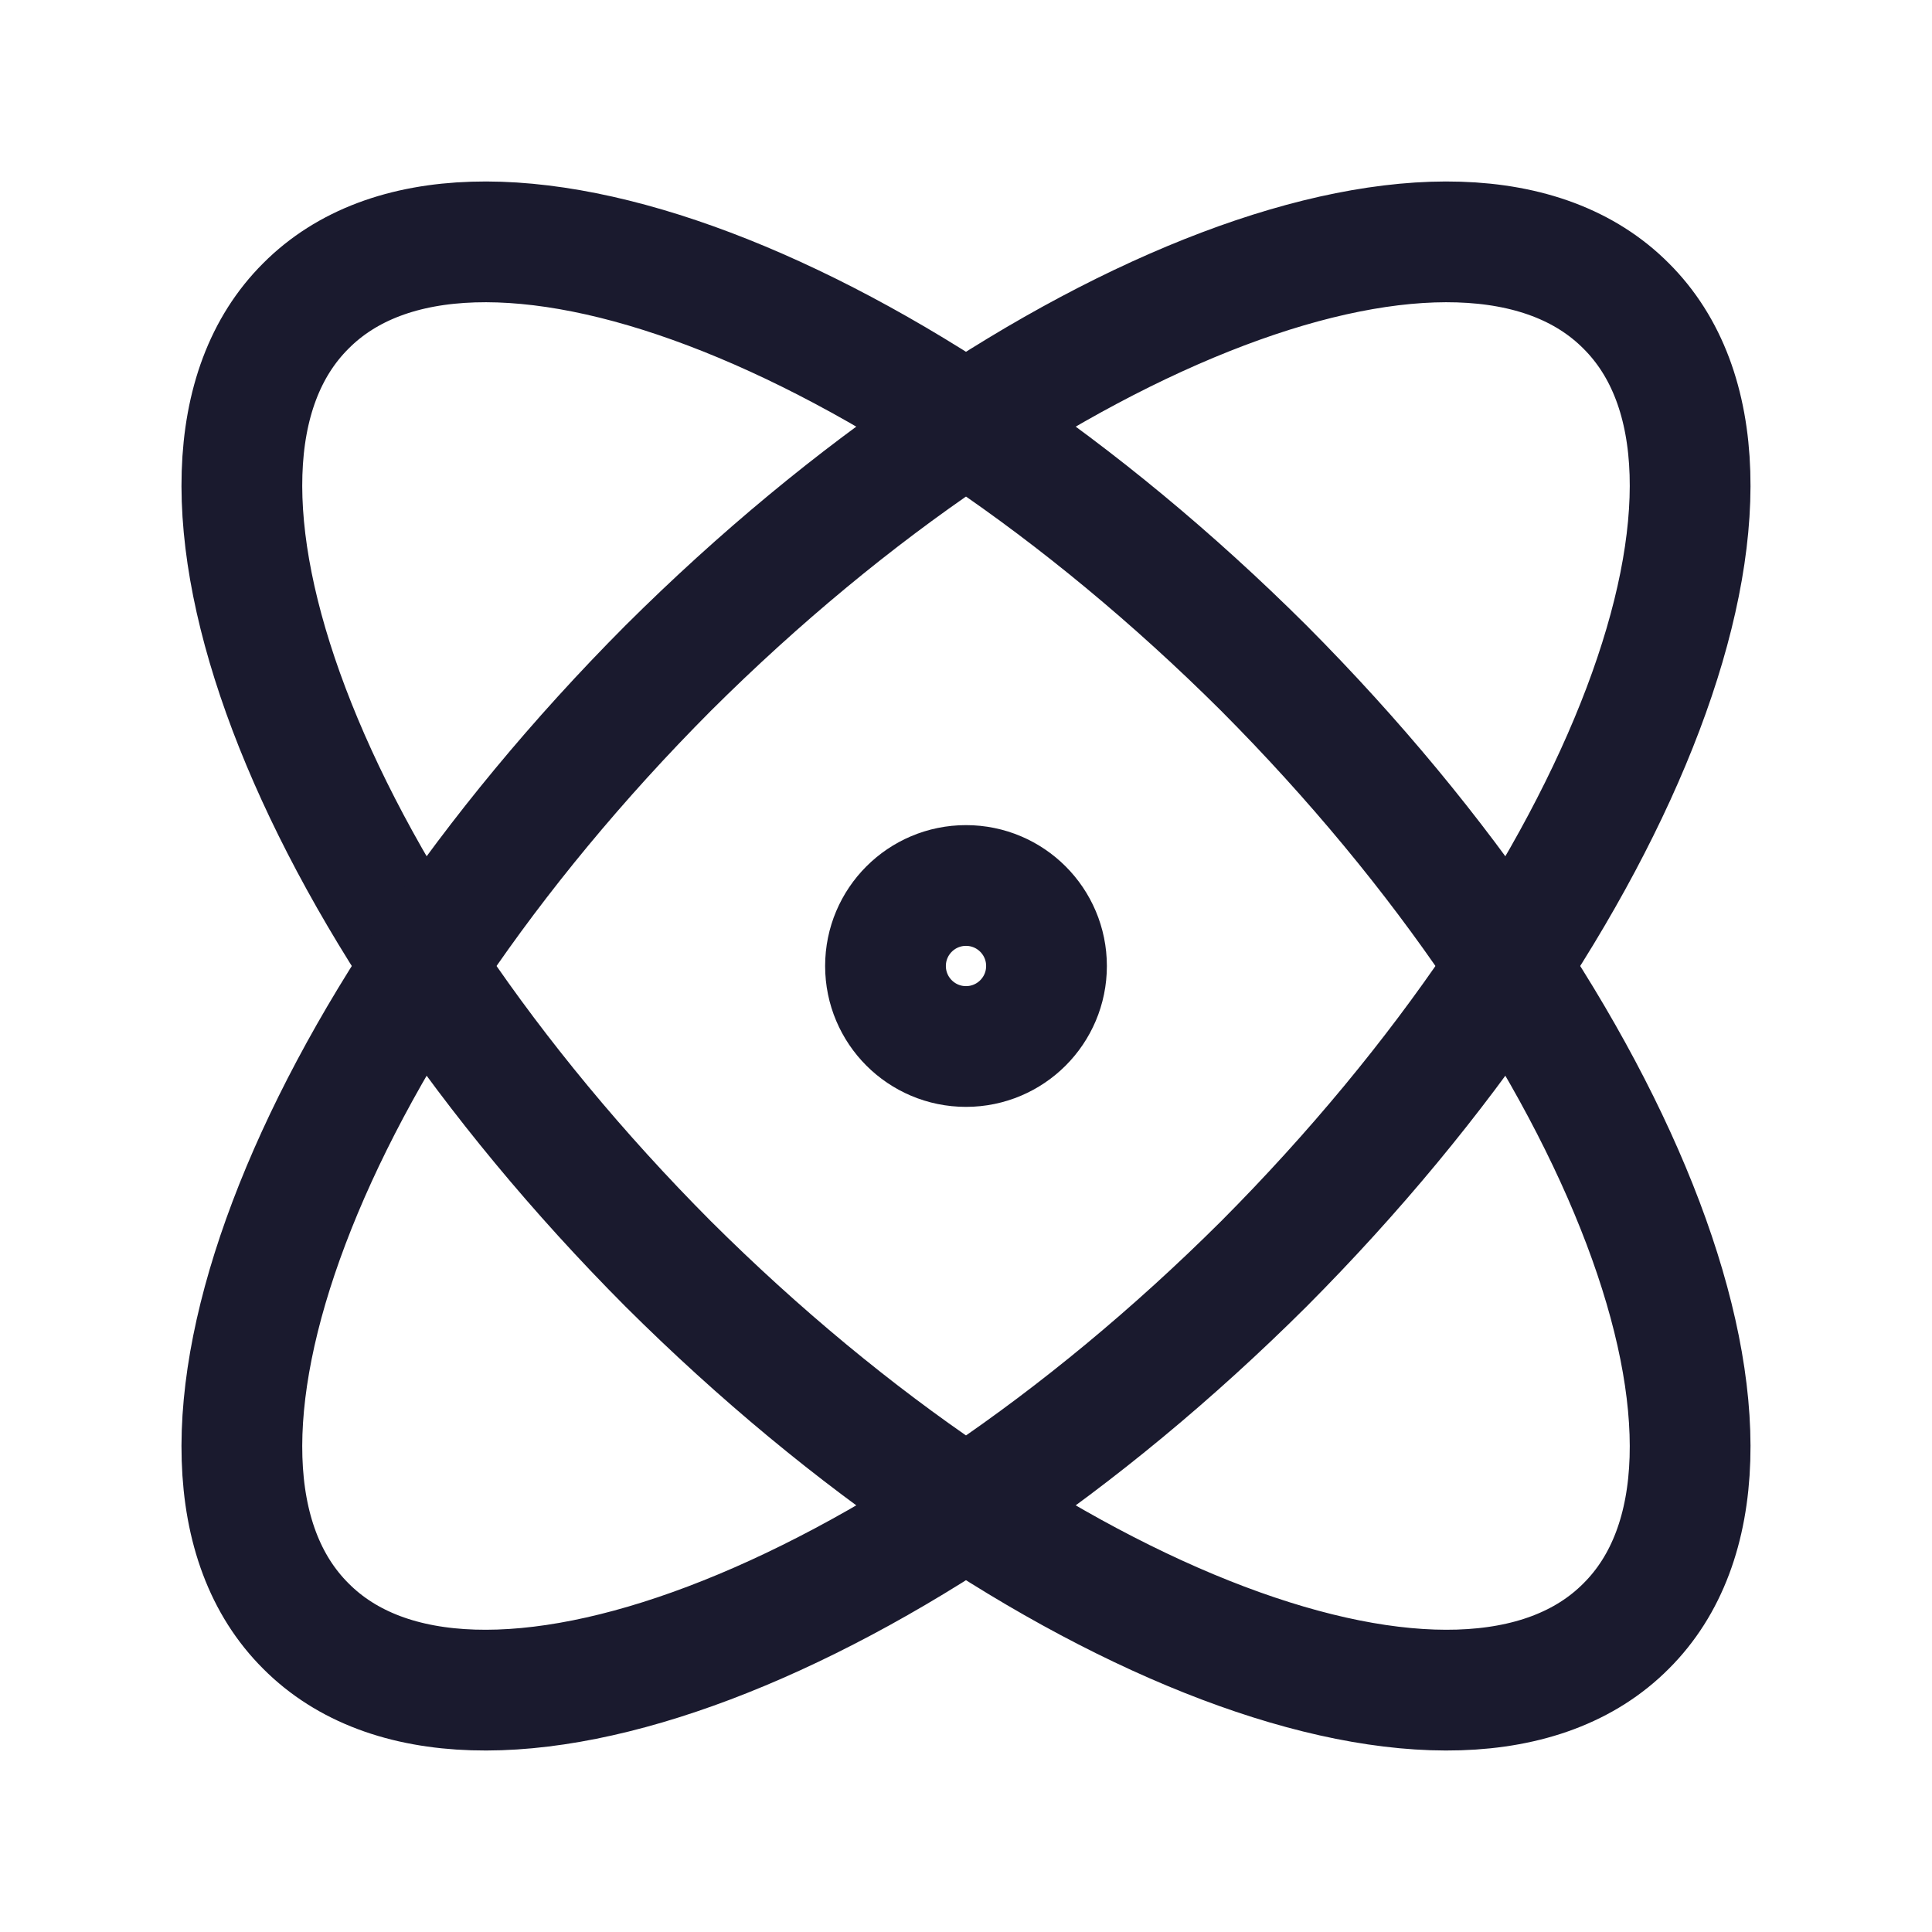
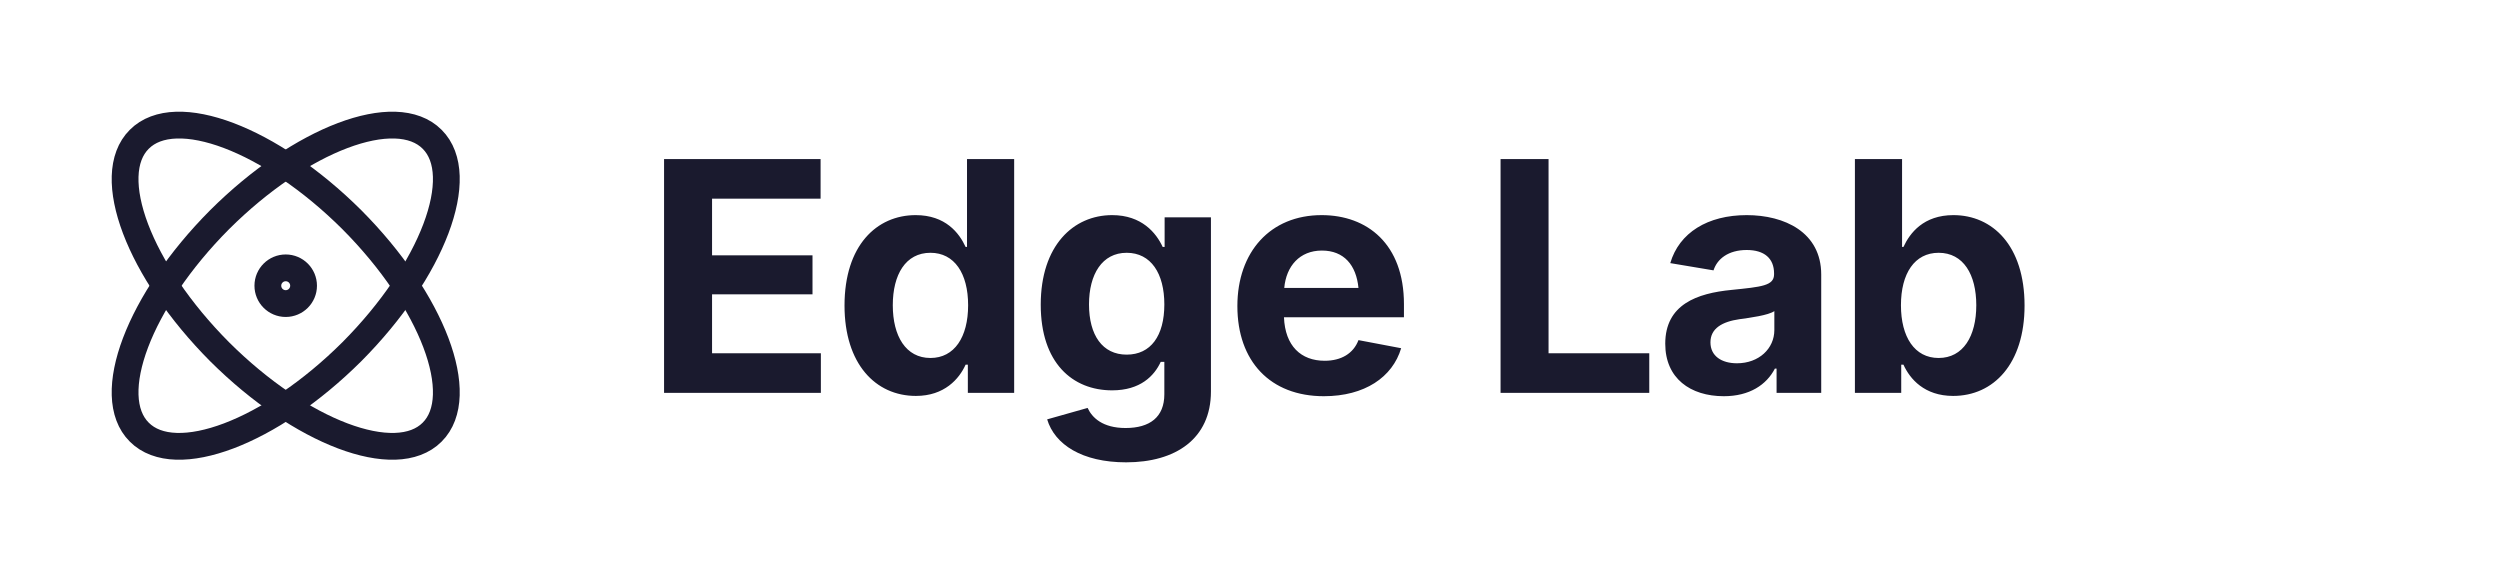
- <svg xmlns="http://www.w3.org/2000/svg" width="32" height="32" viewBox="0 0 24 24" fill="none" stroke="#1a1a2e" stroke-width="1.5" stroke-linecap="round" stroke-linejoin="round">
-   <circle cx="12" cy="12" r="1" />
-   <path d="M20.2 20.2c2.04-2.03.02-7.36-4.5-11.9-4.54-4.52-9.87-6.54-11.9-4.5-2.04 2.03-.02 7.36 4.5 11.9 4.54 4.52 9.87 6.54 11.9 4.5Z" />
-   <path d="M15.7 15.7c4.52-4.54 6.54-9.87 4.5-11.9-2.03-2.04-7.36-.02-11.9 4.5-4.52 4.54-6.54 9.87-4.5 11.9 2.03 2.04 7.36.02 11.9-4.5Z" />
+ <svg xmlns="http://www.w3.org/2000/svg" width="140" height="32" viewBox="0 0 140 32">
+   <g transform="translate(4, 4)" fill="none" stroke="#1a1a2e" stroke-width="1.5" stroke-linecap="round" stroke-linejoin="round">
+     <circle cx="12" cy="12" r="1" />
+     <path d="M20.2 20.2c2.04-2.03.02-7.36-4.5-11.9-4.54-4.52-9.87-6.54-11.9-4.5-2.04 2.03-.02 7.36 4.5 11.9 4.54 4.52 9.87 6.54 11.9 4.5Z" />
+     <path d="M15.7 15.7c4.52-4.54 6.54-9.87 4.5-11.9-2.03-2.04-7.36-.02-11.9 4.5-4.52 4.54-6.54 9.87-4.5 11.9 2.03 2.04 7.36.02 11.9-4.5Z" />
+   </g>
+   <text x="36" y="22" font-family="Inter, -apple-system, BlinkMacSystemFont, sans-serif" font-size="18" font-weight="700" fill="#1a1a2e" letter-spacing="-0.02em">Edge Lab</text>
</svg>
